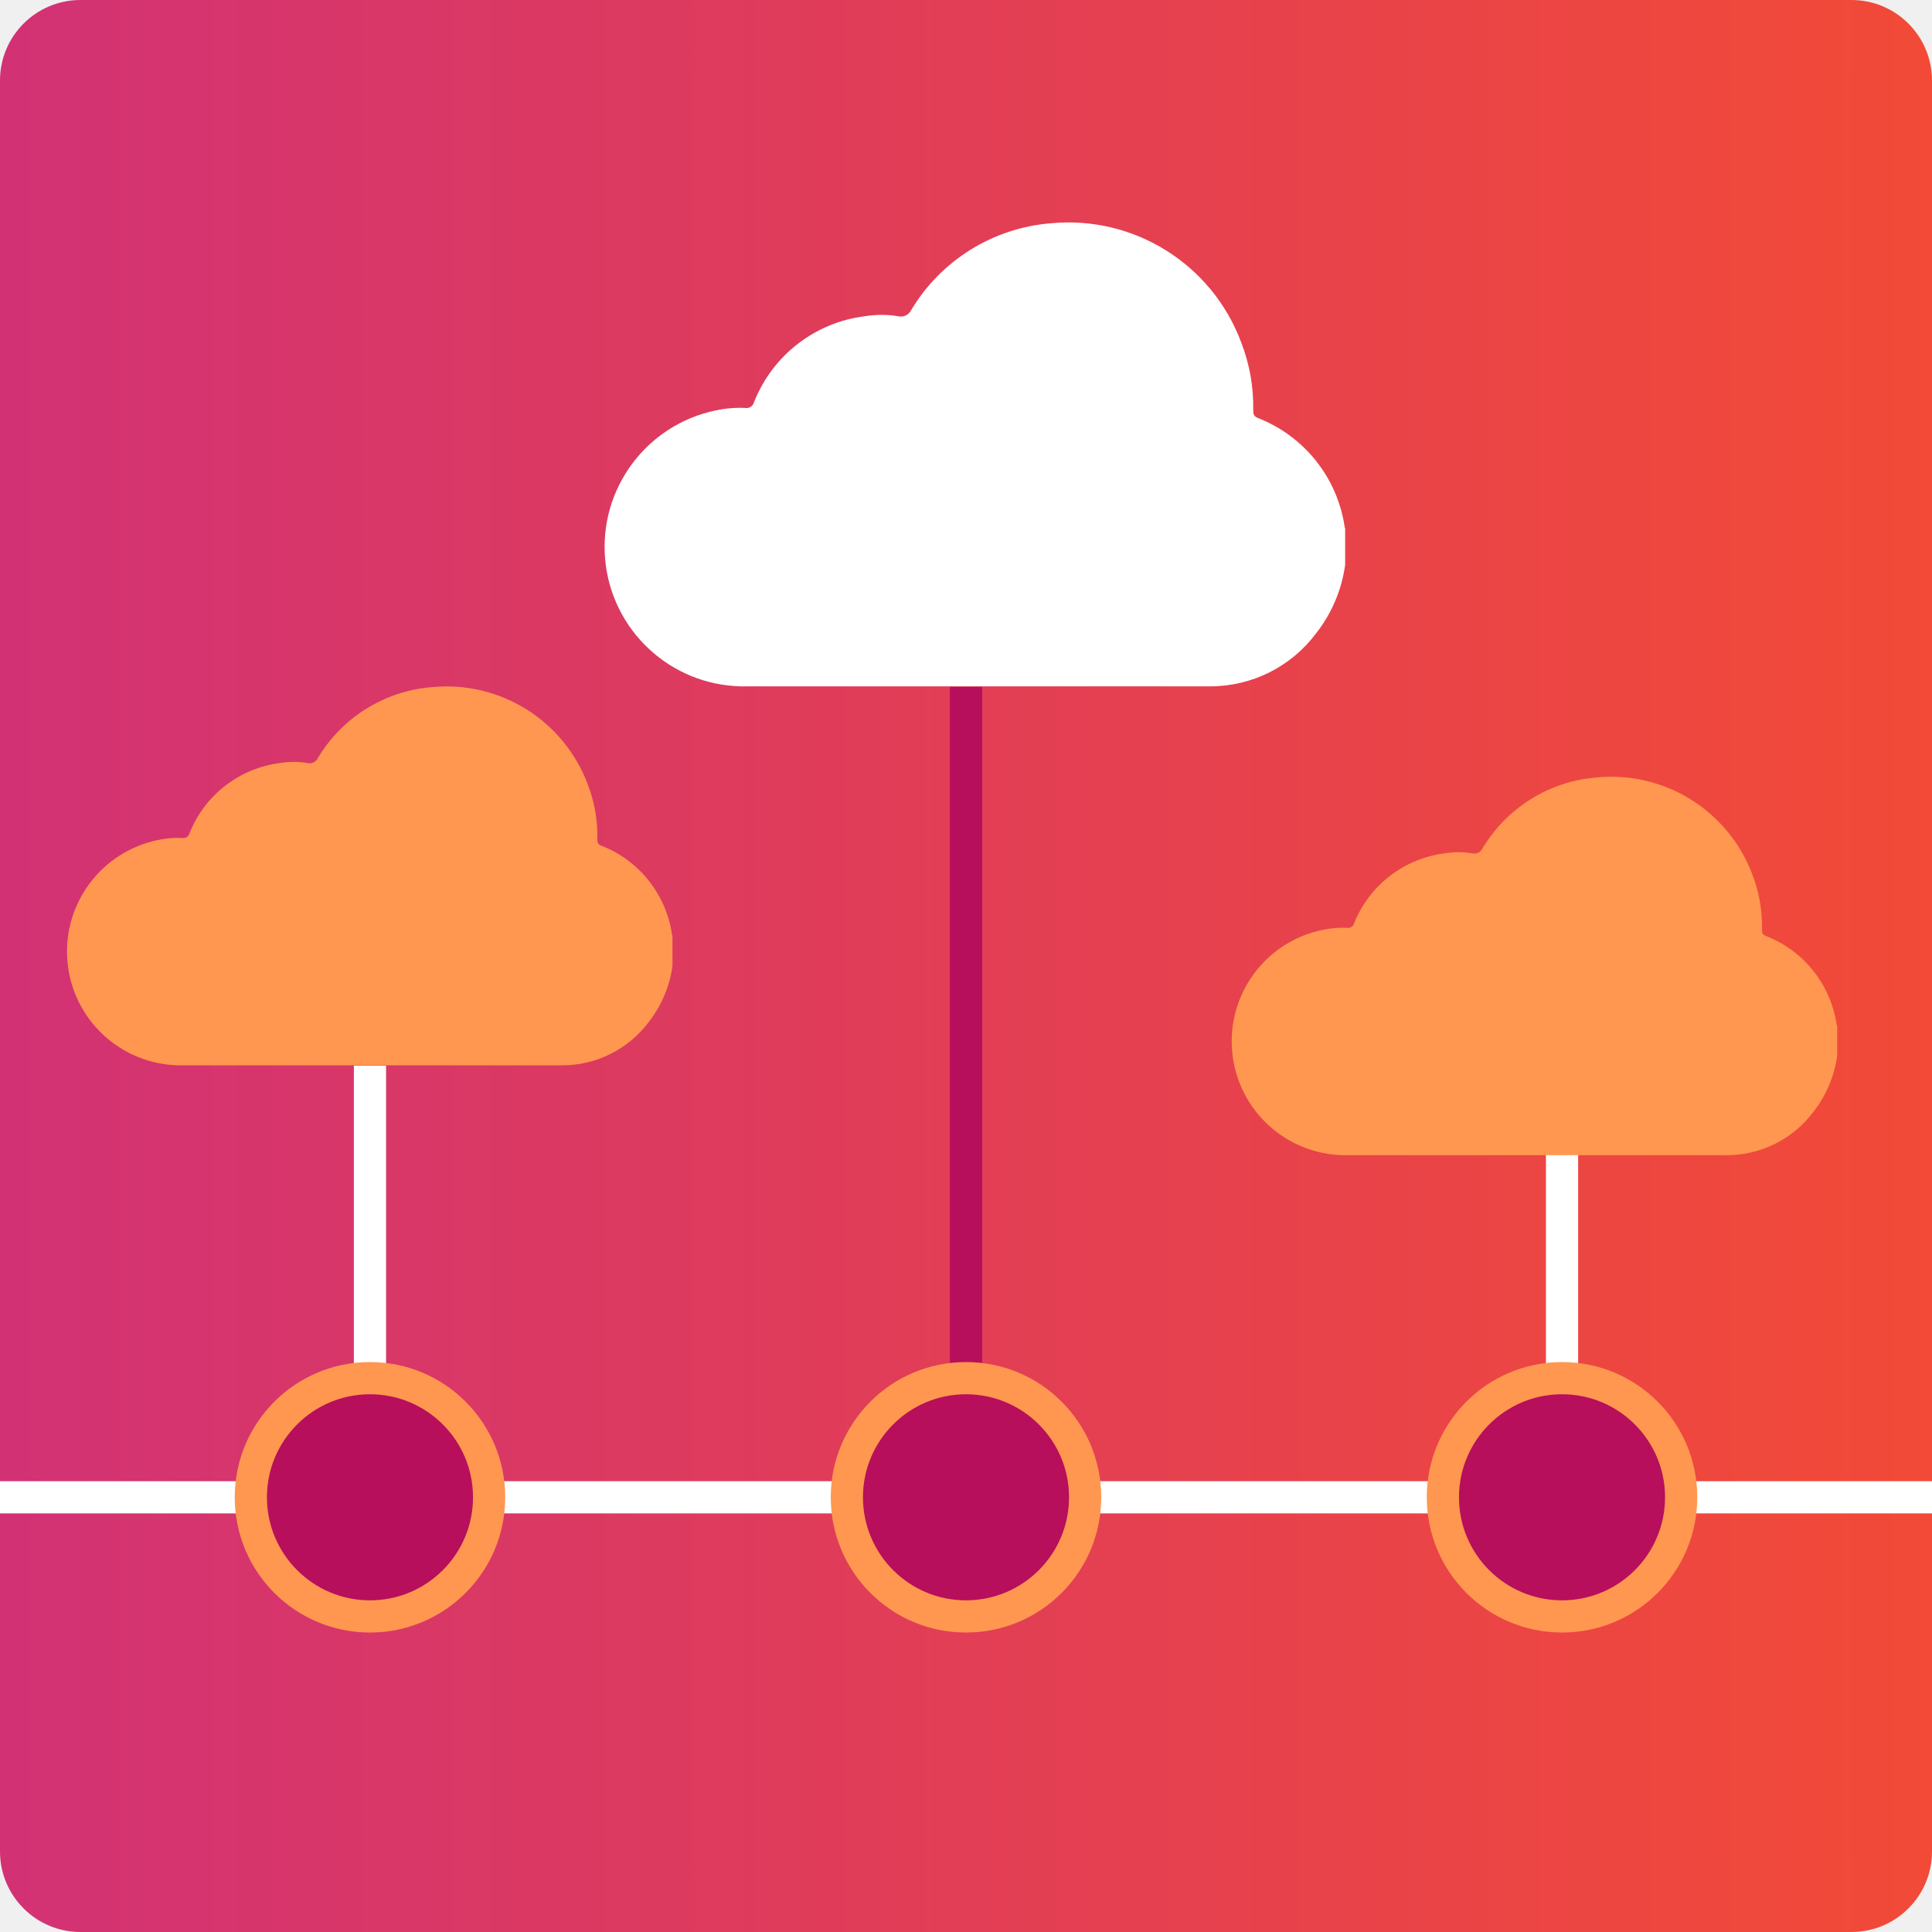
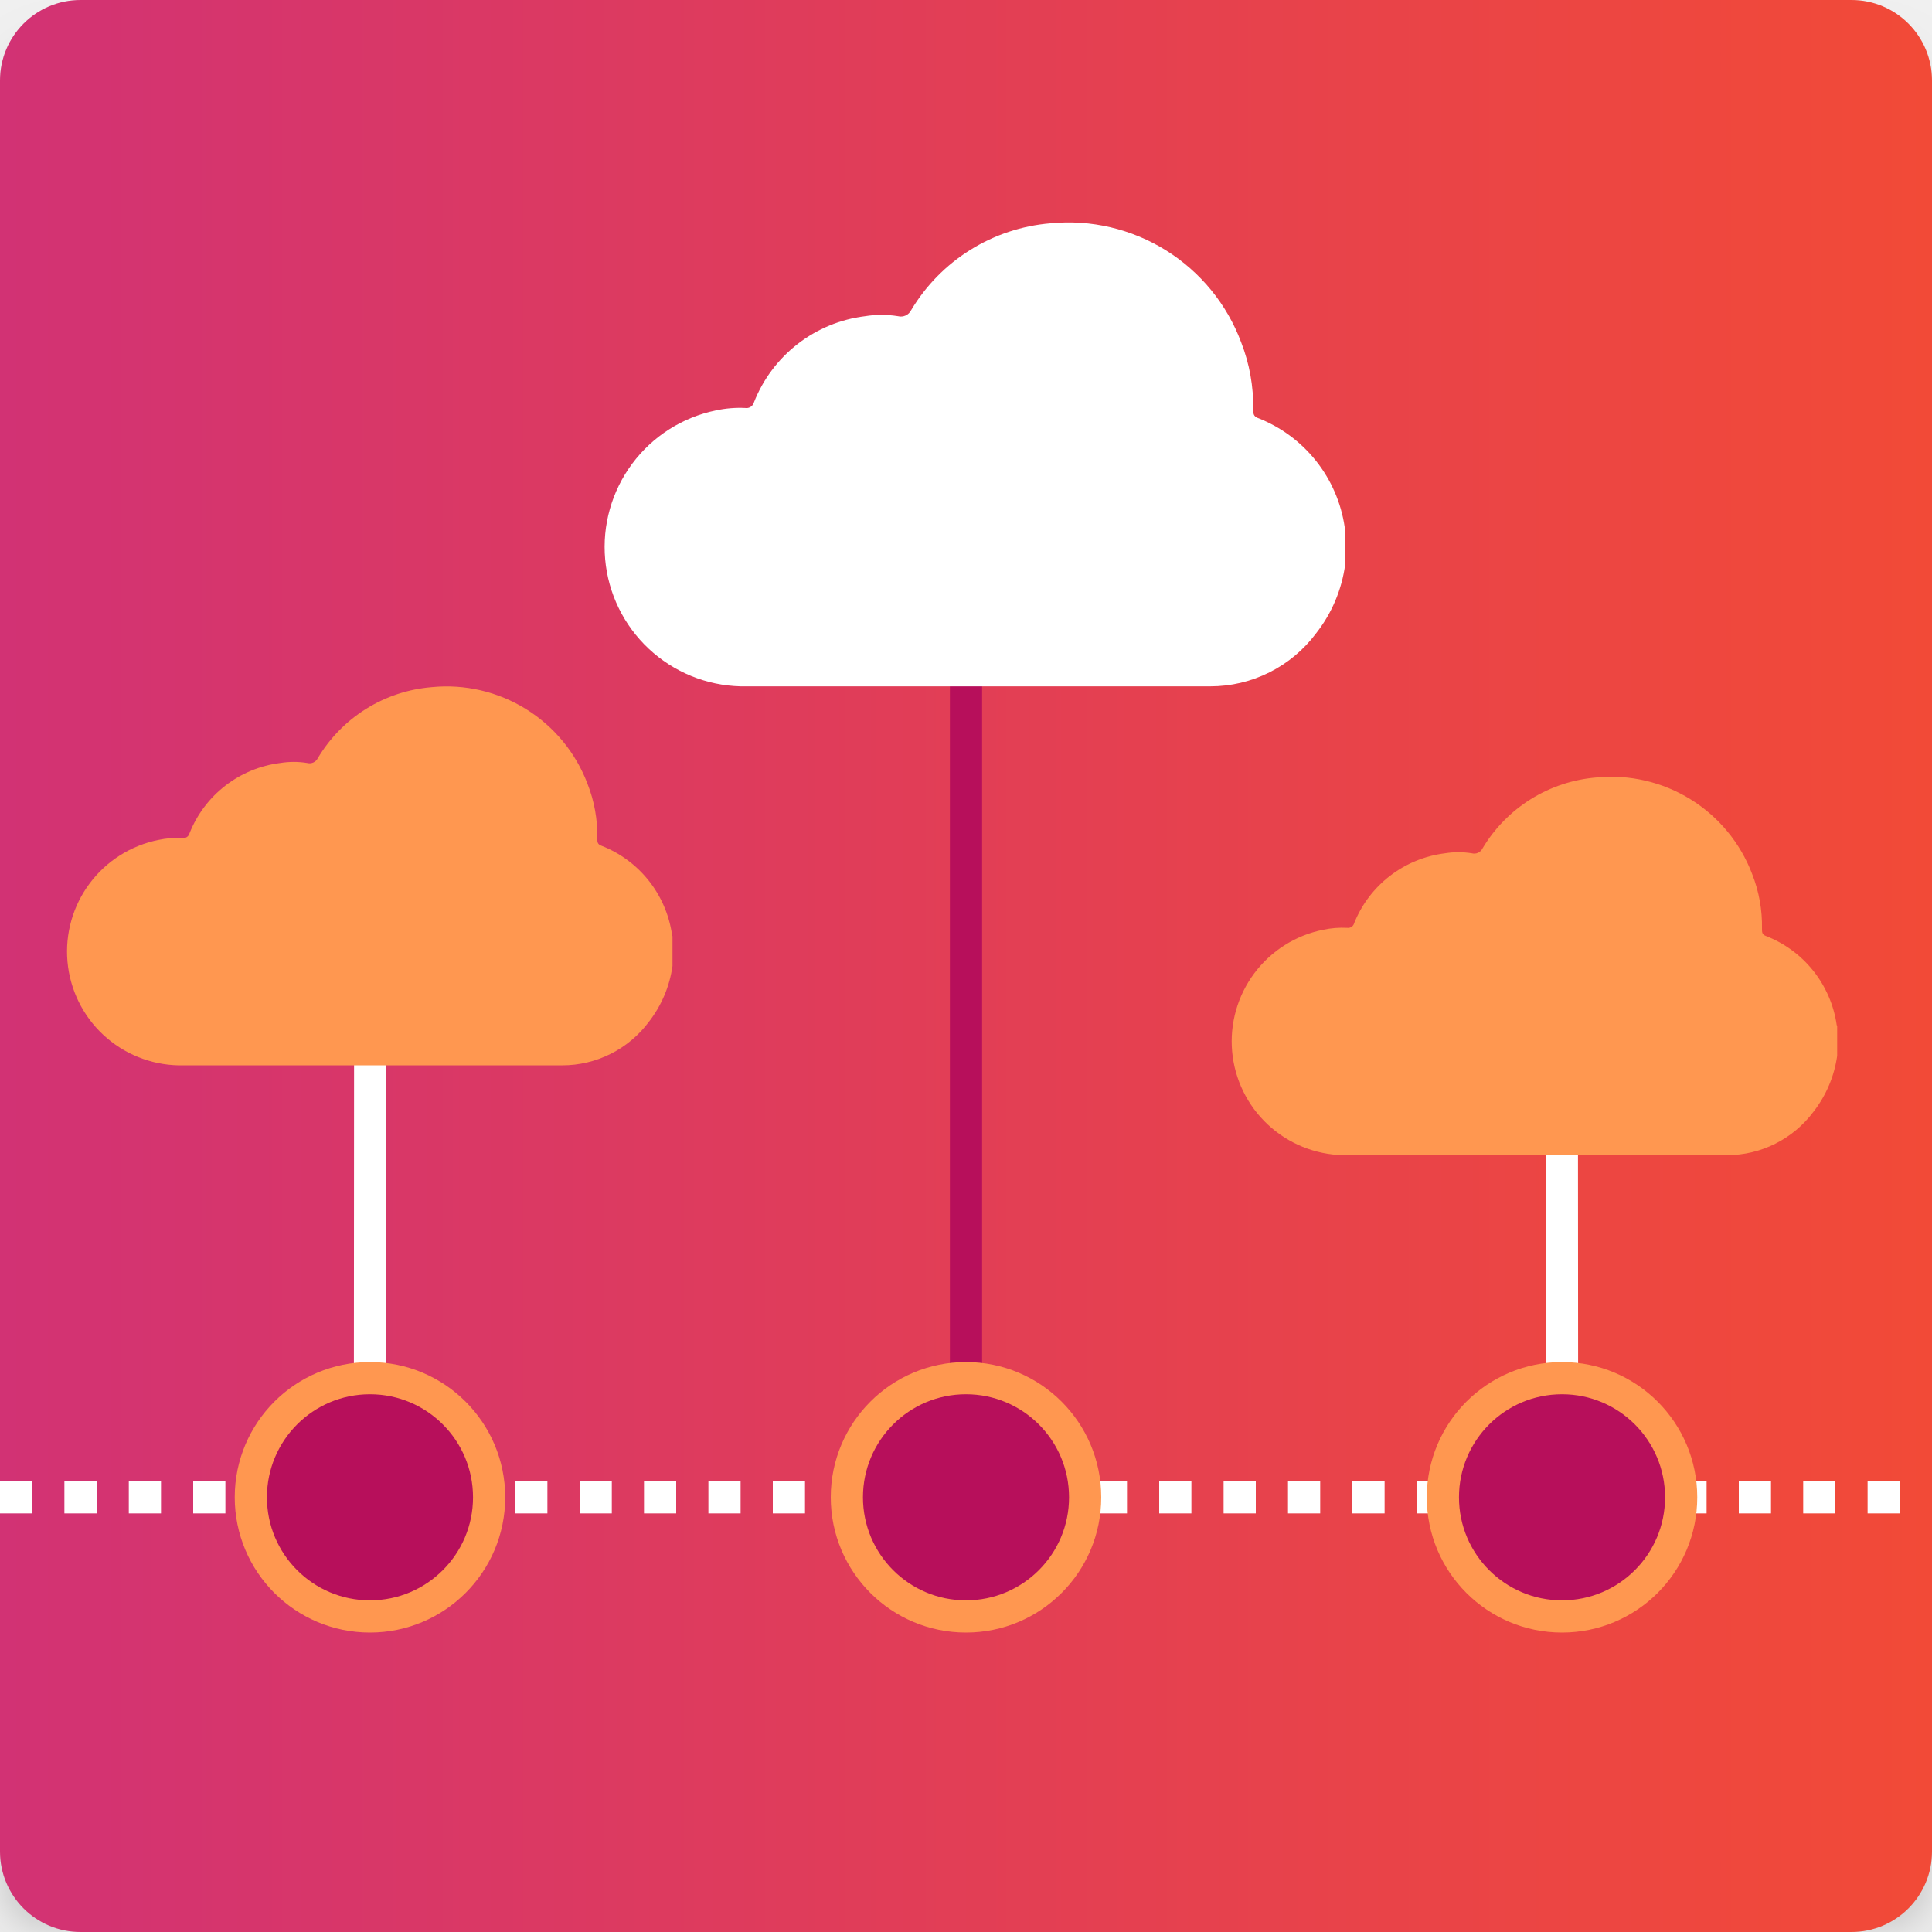
- <svg xmlns="http://www.w3.org/2000/svg" viewBox="0 0 120 120">
+ <svg xmlns="http://www.w3.org/2000/svg" width="120" height="120" viewBox="0 0 120 120" fill="none">
+   <style>
+ 		.linemove
+ 	{	
+ 		stroke-dasharray: 100;
+ 		stroke-dashoffset: 100;
+ 		     -webkit-perspective: 1000;
+                                 -webkit-backface-visibility: hidden;
+ 
+ 		animation: linemover 5s linear infinite;
+ 		
+ 	}
+ 
+ 	@keyframes linemover{
+ 		0% {  stroke-dashoffset: 100; }
+ 		100% { stroke-dashoffset: 0; }
+ 	}
+ 
+ 	.translateup
+ 		{
+ 			animation: translateupr 4s ease-in-out infinite;
+ 			     -webkit-perspective: 1000;
+                                 -webkit-backface-visibility: hidden;
+ 		}
+ 	   @keyframes translateupr
+ 	   {
+ 	      0%    { transform : translateY(1.5vh); }
+ 	      50%   {transform : translateY(-4vh);}
+ 	      100%  {transform : translateY(1.5vh); }    
+ 	   }
+ 
+ 	   .translatedown
+ 		{
+ 			animation: translatedownr 4s ease-in-out infinite;
+ 			     -webkit-perspective: 1000;
+                                 -webkit-backface-visibility: hidden;
+ 		}
+ 	   @keyframes translatedownr
+ 	   {
+ 	      0%    { transform : translateY(-2.5vh); }
+ 	      50%   {transform : translateY(2vh);}
+ 	      100%  {transform : translateY(-2.5vh); }    
+ 	   }
+ 	</style>
+   <g id="Layer 1" filter="url(#filter0_d)">
+     <path id="Vector" d="M115 0H5C2.239 0 0 2.239 0 5V115C0 117.761 2.239 120 5 120H115C117.761 120 120 117.761 120 115V5C120 2.239 117.761 0 115 0Z" fill="url(#paint0_linear)" />
+     <path id="Vector_2" d="M22.98 85.6L23 51" stroke="white" stroke-width="2" stroke-miterlimit="10" />
+     <path id="Vector_3" d="M97.02 85.6L97 54" stroke="white" stroke-width="2" stroke-miterlimit="10" />
+     <path id="Vector_4" d="M60 86V28" stroke="#B70F5B" stroke-width="2" stroke-miterlimit="10" />
+     <g id="linemove" class="linemove">
+       <path d="M0 93H60H120" fill="#FF9750" />
+       <path d="M0 93H60H120" stroke="white" stroke-width="2" stroke-miterlimit="10" stroke-dasharray="2 2" />
+     </g>
+     <g id="circles">
+       <path id="Vector_5" d="M22.98 100.4C27.067 100.4 30.38 97.087 30.38 93C30.38 88.913 27.067 85.6 22.98 85.6C18.893 85.6 15.58 88.913 15.58 93C15.58 97.087 18.893 100.4 22.98 100.4Z" fill="#B70F5B" stroke="#FF9750" stroke-width="2" stroke-miterlimit="10" />
+       <path id="Vector_6" d="M60 100.4C64.087 100.4 67.4 97.087 67.4 93C67.4 88.913 64.087 85.6 60 85.6C55.913 85.6 52.6 88.913 52.6 93C52.6 97.087 55.913 100.4 60 100.4Z" fill="#B70F5B" stroke="#FF9750" stroke-width="2" stroke-miterlimit="10" />
+       <path id="Vector_7" d="M97.02 100.4C101.107 100.4 104.42 97.087 104.42 93C104.42 88.913 101.107 85.6 97.02 85.6C92.933 85.6 89.62 88.913 89.62 93C89.62 97.087 92.933 100.4 97.02 100.4Z" fill="#B70F5B" stroke="#FF9750" stroke-width="2" stroke-miterlimit="10" />
+     </g>
+     <path id="cloudleft" class="translateup" d="M114.11 63.74V65.58C113.932 66.845 113.425 68.042 112.64 69.05C112.015 69.888 111.204 70.568 110.27 71.037C109.336 71.506 108.305 71.75 107.26 71.75C99.32 71.75 91.37 71.75 83.43 71.75C81.689 71.715 80.022 71.038 78.749 69.85C77.475 68.661 76.686 67.045 76.531 65.31C76.376 63.575 76.867 61.845 77.909 60.45C78.952 59.054 80.472 58.093 82.18 57.75C82.669 57.645 83.17 57.605 83.67 57.63C83.766 57.645 83.865 57.624 83.946 57.571C84.028 57.517 84.086 57.435 84.11 57.34C84.576 56.178 85.345 55.163 86.337 54.4C87.329 53.636 88.508 53.153 89.75 53C90.303 52.91 90.867 52.91 91.42 53C91.548 53.034 91.683 53.023 91.804 52.968C91.924 52.914 92.022 52.819 92.08 52.7C92.822 51.453 93.853 50.402 95.084 49.635C96.316 48.868 97.713 48.407 99.16 48.29C101.207 48.089 103.264 48.567 105.012 49.652C106.759 50.736 108.101 52.366 108.83 54.29C109.256 55.372 109.464 56.528 109.44 57.69C109.44 57.89 109.44 58.04 109.67 58.13C110.83 58.577 111.85 59.325 112.625 60.297C113.4 61.269 113.902 62.43 114.08 63.66L114.11 63.74Z" fill="#FF9750" />
+     <path id="cloudmain" class="translatedown" d="M83.55 32.83V35.08C83.338 36.632 82.717 38.099 81.75 39.33C80.986 40.355 79.994 41.187 78.851 41.76C77.709 42.333 76.448 42.631 75.17 42.63C65.45 42.63 55.72 42.63 46 42.63C43.874 42.578 41.842 41.745 40.29 40.29C38.739 38.835 37.777 36.861 37.588 34.743C37.399 32.624 37.996 30.511 39.265 28.804C40.534 27.098 42.387 25.918 44.47 25.49C45.068 25.361 45.679 25.31 46.29 25.34C46.407 25.359 46.528 25.334 46.627 25.269C46.727 25.204 46.799 25.105 46.83 24.99C47.392 23.559 48.329 22.307 49.544 21.365C50.758 20.424 52.205 19.827 53.73 19.64C54.409 19.53 55.101 19.53 55.78 19.64C55.937 19.68 56.103 19.665 56.25 19.598C56.398 19.53 56.517 19.415 56.59 19.27C57.499 17.746 58.76 16.46 60.266 15.521C61.772 14.582 63.481 14.016 65.25 13.87C67.762 13.624 70.285 14.216 72.426 15.553C74.567 16.889 76.207 18.895 77.09 21.26C77.607 22.585 77.861 23.998 77.84 25.42C77.84 25.66 77.84 25.85 78.12 25.96C79.538 26.511 80.784 27.427 81.733 28.617C82.682 29.806 83.298 31.225 83.52 32.73L83.55 32.83Z" fill="white" />
+     <path id="cloudleft_2" class="translateup" d="M41.77 58.16V60C41.592 61.265 41.085 62.462 40.3 63.47C39.675 64.308 38.864 64.988 37.93 65.457C36.996 65.926 35.965 66.17 34.92 66.17C26.98 66.17 19.03 66.17 11.09 66.17C9.349 66.135 7.682 65.458 6.409 64.27C5.135 63.081 4.346 61.465 4.191 59.73C4.036 57.995 4.527 56.265 5.569 54.87C6.612 53.474 8.133 52.513 9.84 52.17C10.329 52.065 10.83 52.025 11.33 52.05C11.426 52.066 11.525 52.044 11.606 51.991C11.688 51.937 11.746 51.855 11.77 51.76C12.232 50.593 12.999 49.571 13.991 48.803C14.984 48.034 16.164 47.546 17.41 47.39C17.963 47.3 18.527 47.3 19.08 47.39C19.208 47.424 19.343 47.413 19.464 47.358C19.584 47.304 19.682 47.209 19.74 47.09C20.482 45.843 21.513 44.792 22.744 44.025C23.976 43.258 25.373 42.797 26.82 42.68C28.867 42.478 30.924 42.957 32.672 44.042C34.419 45.126 35.761 46.756 36.49 48.68C36.916 49.762 37.123 50.917 37.1 52.08C37.1 52.28 37.1 52.43 37.33 52.52C38.49 52.967 39.51 53.715 40.285 54.687C41.06 55.659 41.562 56.82 41.74 58.05L41.77 58.16Z" fill="#FF9750" />
+   </g>
  <defs>
-     <style>.cls-1{fill:url(#linear-gradient);}.cls-2,.cls-3,.cls-5{fill:#ff9750;}.cls-2{stroke:#fff;}.cls-2,.cls-3,.cls-4{stroke-miterlimit:10;stroke-width:2px;}.cls-3{stroke:#b70f5b;}.cls-4{fill:#b70f5b;stroke:#ff9750;}.cls-6{fill:#fff;}</style>
-     <linearGradient id="linear-gradient" y1="60" x2="120" y2="60" gradientUnits="userSpaceOnUse">
-       <stop offset="0" stop-color="#d23274" />
-       <stop offset="1" stop-color="#f24a37" />
+     <filter id="filter0_d" x="-4" y="0" width="128" height="128" filterUnits="userSpaceOnUse" color-interpolation-filters="sRGB">
+       <feFlood flood-opacity="0" result="BackgroundImageFix" />
+       <feColorMatrix in="SourceAlpha" type="matrix" values="0 0 0 0 0 0 0 0 0 0 0 0 0 0 0 0 0 0 127 0" />
+       <feOffset dy="4" />
+       <feGaussianBlur stdDeviation="2" />
+       <feColorMatrix type="matrix" values="0 0 0 0 0 0 0 0 0 0 0 0 0 0 0 0 0 0 0.25 0" />
+       <feBlend mode="normal" in2="BackgroundImageFix" result="effect1_dropShadow" />
+       <feBlend mode="normal" in="SourceGraphic" in2="effect1_dropShadow" result="shape" />
+     </filter>
+     <linearGradient id="paint0_linear" x1="0" y1="60" x2="120" y2="60" gradientUnits="userSpaceOnUse">
+       <stop stop-color="#D23274" />
+       <stop offset="1" stop-color="#F24A37" />
    </linearGradient>
  </defs>
-   <g id="Layer_2" data-name="Layer 2">
-     <g id="Layer_1-2" data-name="Layer 1">
-       <rect class="cls-1" width="120" height="120" rx="5" />
-       <line class="cls-2" x1="22.98" y1="85.6" x2="22.98" y2="66.19" />
-       <line class="cls-2" x1="97.02" y1="85.6" x2="97.02" y2="66.19" />
-       <line class="cls-3" x1="60" y1="85.6" x2="60" y2="42.66" />
-       <polyline class="cls-2" points="0 93 60 93 120 93" />
-       <circle class="cls-4" cx="22.98" cy="93" r="7.4" />
-       <circle class="cls-4" cx="60" cy="93" r="7.4" />
-       <circle class="cls-4" cx="97.02" cy="93" r="7.4" />
-       <path class="cls-5" d="M114.11,63.74v1.84a7.3,7.3,0,0,1-1.47,3.47,6.71,6.71,0,0,1-5.38,2.7c-7.94,0-15.89,0-23.83,0a7.07,7.07,0,0,1-1.25-14,5.74,5.74,0,0,1,1.49-.12.39.39,0,0,0,.44-.29A7,7,0,0,1,89.75,53a5.2,5.2,0,0,1,1.67,0,.57.57,0,0,0,.66-.3,9.09,9.09,0,0,1,7.08-4.41,9.36,9.36,0,0,1,9.67,6,8.79,8.79,0,0,1,.61,3.4c0,.2,0,.35.23.44a7,7,0,0,1,4.41,5.53Z" />
-       <path class="cls-6" d="M83.55,32.83v2.25a8.81,8.81,0,0,1-1.8,4.25,8.2,8.2,0,0,1-6.58,3.3c-9.72,0-19.45,0-29.17,0a8.66,8.66,0,0,1-1.53-17.14,7,7,0,0,1,1.82-.15.48.48,0,0,0,.54-.35,8.53,8.53,0,0,1,6.9-5.35,6.41,6.41,0,0,1,2.05,0,.71.71,0,0,0,.81-.37,11.15,11.15,0,0,1,8.66-5.4,11.45,11.45,0,0,1,11.84,7.39,11,11,0,0,1,.75,4.16c0,.24,0,.43.28.54a8.61,8.61,0,0,1,5.4,6.77Z" />
-       <path class="cls-5" d="M41.77,58.16V60a7.3,7.3,0,0,1-1.47,3.47,6.71,6.71,0,0,1-5.38,2.7c-7.94,0-15.89,0-23.83,0a7.07,7.07,0,0,1-1.25-14,5.74,5.74,0,0,1,1.49-.12.39.39,0,0,0,.44-.29,7,7,0,0,1,5.64-4.37,5.2,5.2,0,0,1,1.67,0,.57.57,0,0,0,.66-.3,9.09,9.09,0,0,1,7.08-4.41,9.36,9.36,0,0,1,9.67,6,8.79,8.79,0,0,1,.61,3.4c0,.2,0,.35.23.44a7,7,0,0,1,4.41,5.53Z" />
-     </g>
-   </g>
</svg>
